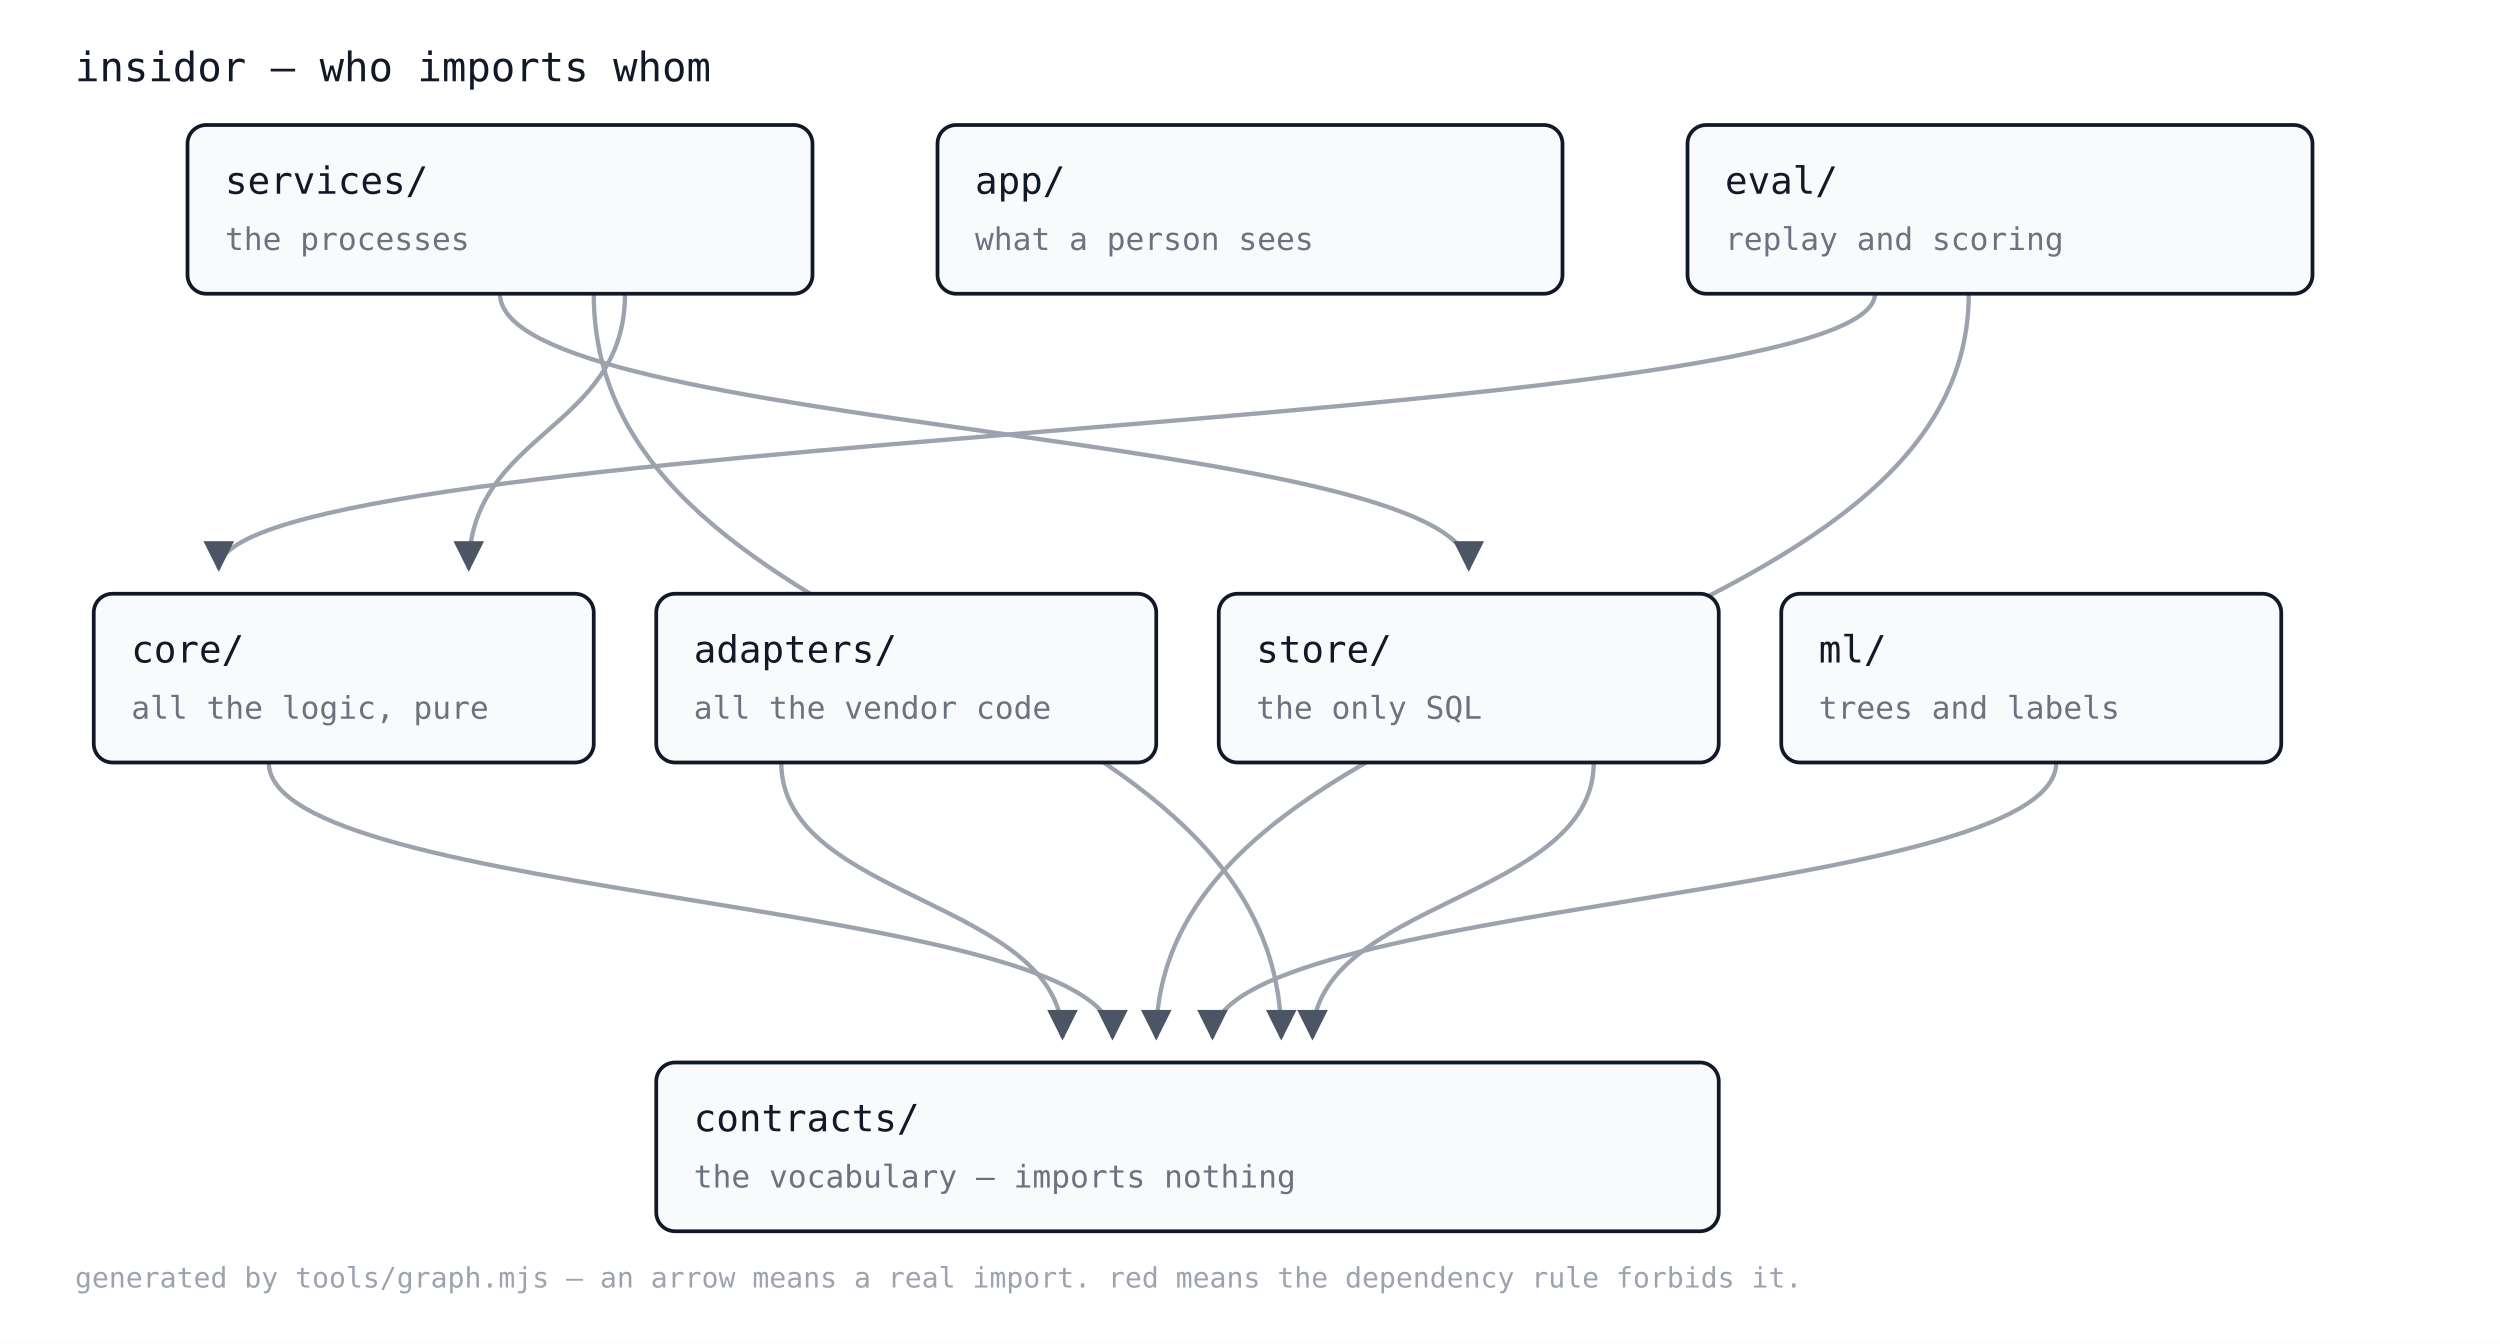
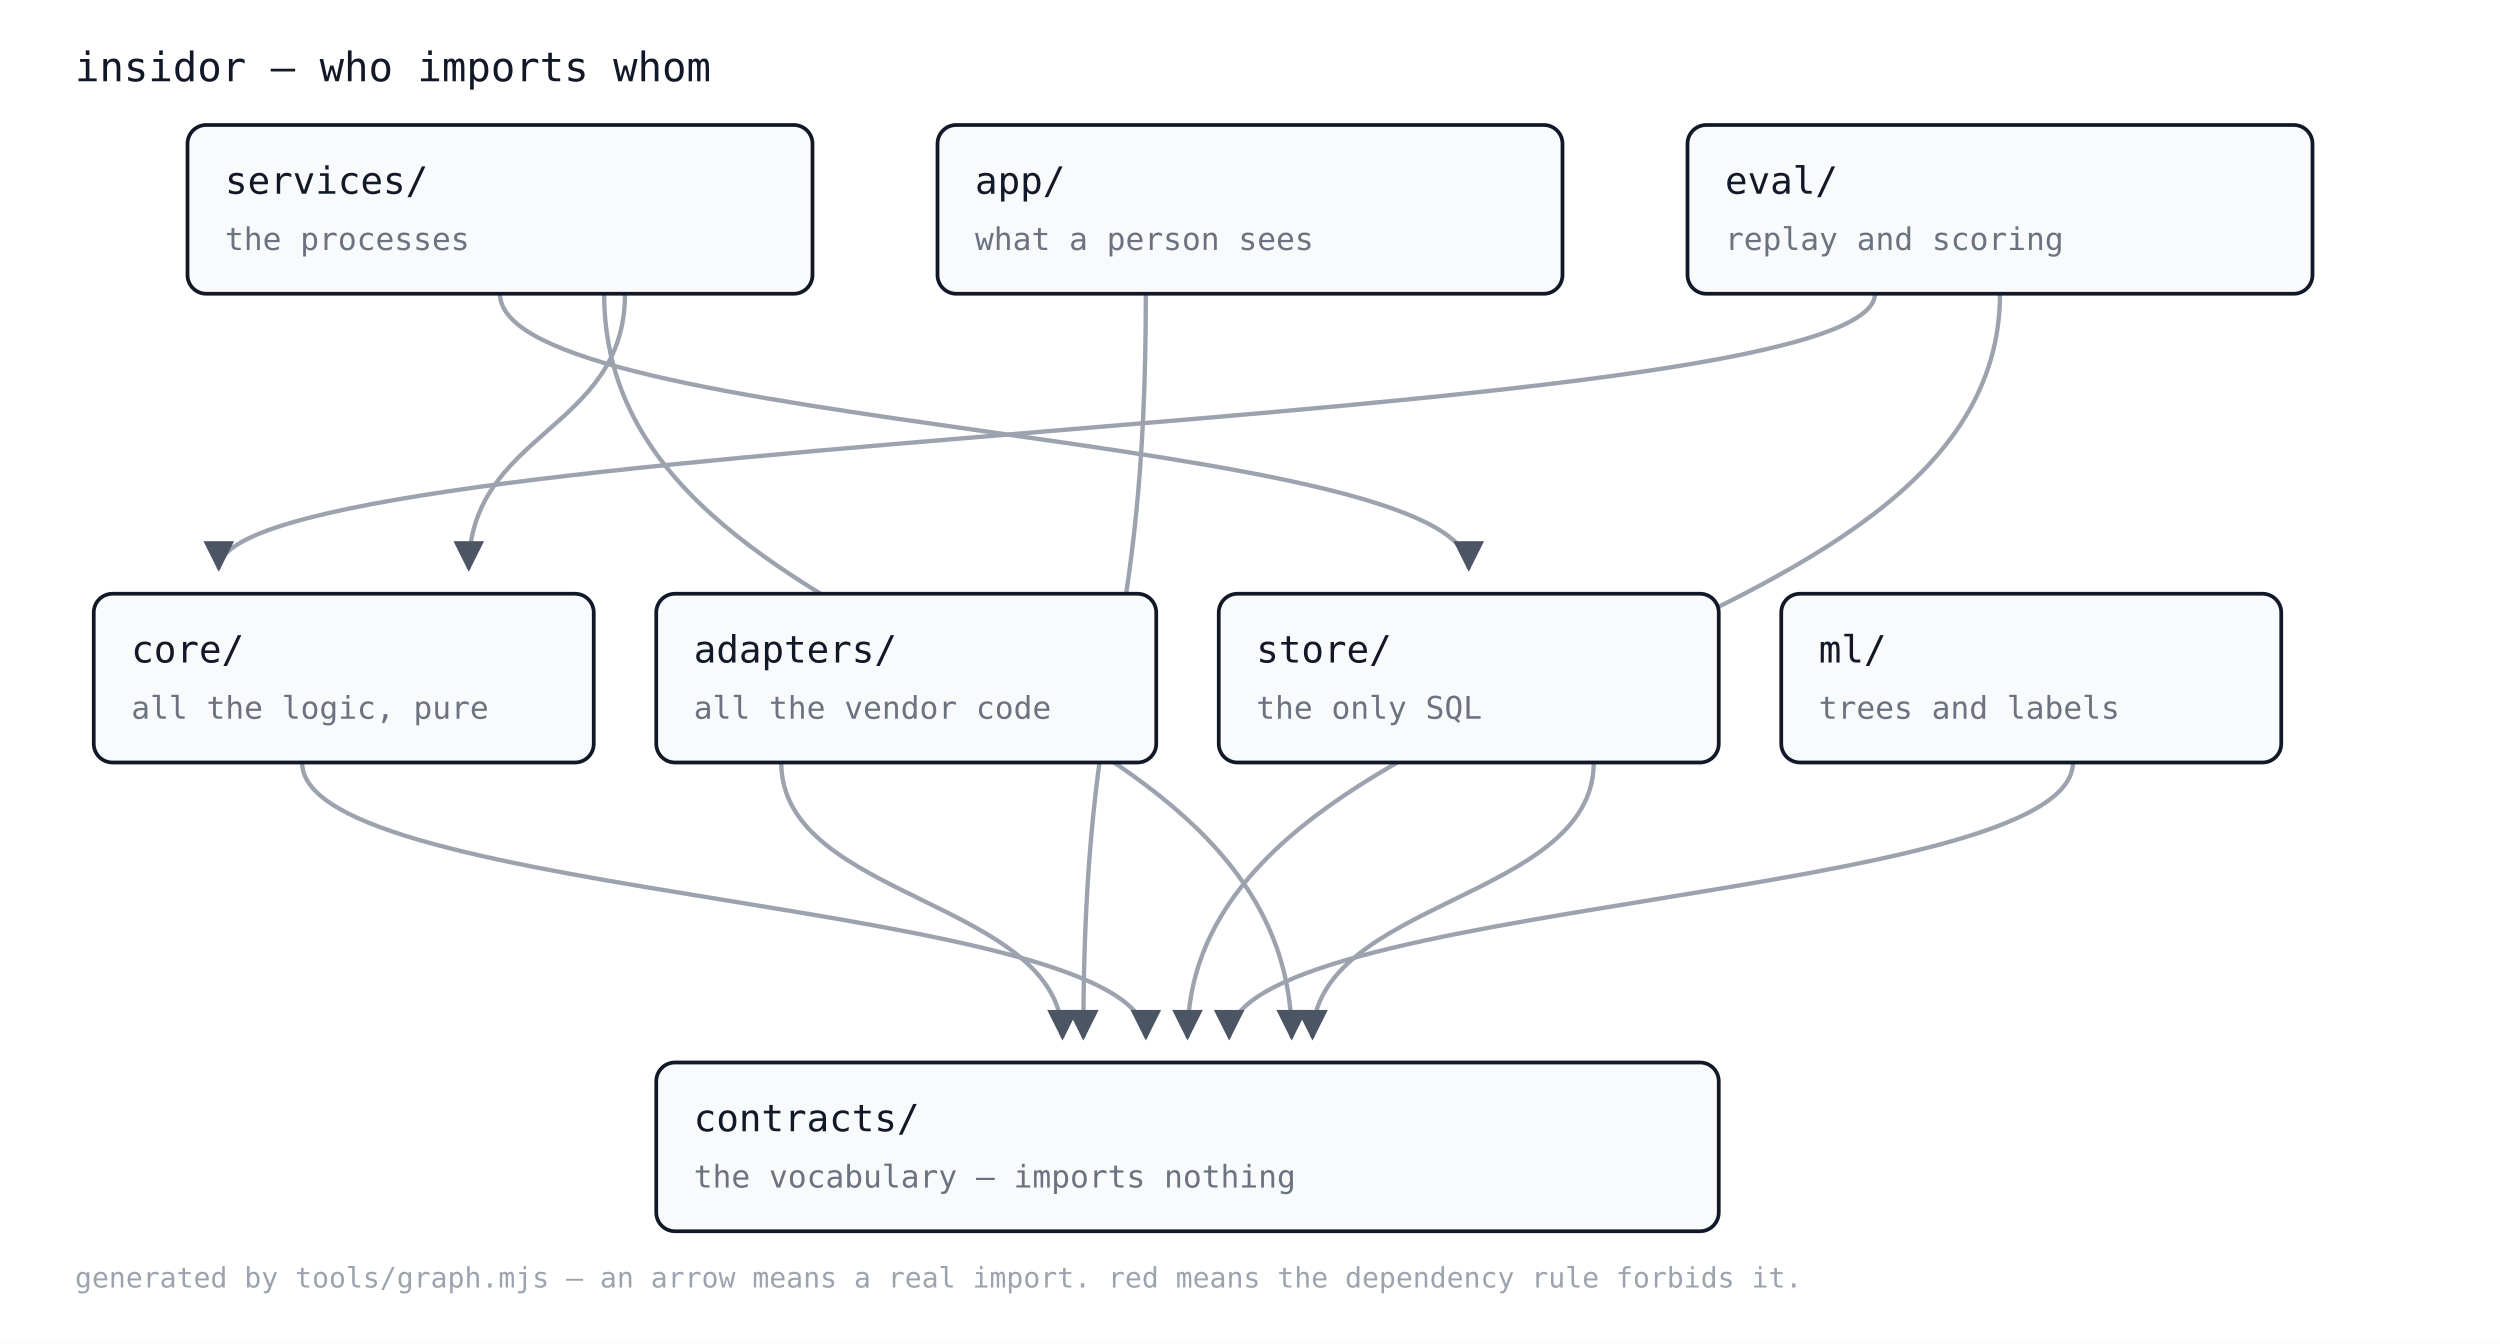
<svg xmlns="http://www.w3.org/2000/svg" viewBox="0 0 800 430" width="800" height="430" font-family="ui-monospace, SFMono-Regular, Menlo, monospace">
  <defs>
    <marker id="a" viewBox="0 0 10 10" refX="9" refY="5" markerWidth="7" markerHeight="7" orient="auto-start-reverse">
      <path d="M0,0 L10,5 L0,10 z" fill="#4b5563" />
    </marker>
    <marker id="x" viewBox="0 0 10 10" refX="9" refY="5" markerWidth="7" markerHeight="7" orient="auto-start-reverse">
      <path d="M0,0 L10,5 L0,10 z" fill="#b91c1c" />
    </marker>
  </defs>
  <rect width="800" height="430" fill="#ffffff" />
  <text x="24" y="26" font-size="13" fill="#111827">insidor — who imports whom</text>
  <path d="M 250 244 C 250 288, 340 288, 340 332" fill="none" stroke="#9ca3af" stroke-width="1.4" marker-end="url(#a)" />
-   <path d="M 86 244 C 86 288, 356 288, 356 332" fill="none" stroke="#9ca3af" stroke-width="1.4" marker-end="url(#a)" />
-   <path d="M 630 94 C 630 213, 370 213, 370 332" fill="none" stroke="#9ca3af" stroke-width="1.4" marker-end="url(#a)" />
-   <path d="M 658 244 C 658 288, 388 288, 388 332" fill="none" stroke="#9ca3af" stroke-width="1.4" marker-end="url(#a)" />
-   <path d="M 190 94 C 190 213, 410 213, 410 332" fill="none" stroke="#9ca3af" stroke-width="1.4" marker-end="url(#a)" />
+   <path d="M 366.667 94 C 366.667 213, 346.667 213, 346.667 332" fill="none" stroke="#9ca3af" stroke-width="1.4" marker-end="url(#a)" />
+   <path d="M 96.667 244 C 96.667 288, 366.667 288, 366.667 332" fill="none" stroke="#9ca3af" stroke-width="1.4" marker-end="url(#a)" />
+   <path d="M 640 94 C 640 213, 380 213, 380 332" fill="none" stroke="#9ca3af" stroke-width="1.4" marker-end="url(#a)" />
+   <path d="M 663.333 244 C 663.333 288, 393.333 288, 393.333 332" fill="none" stroke="#9ca3af" stroke-width="1.4" marker-end="url(#a)" />
+   <path d="M 193.333 94 C 193.333 213, 413.333 213, 413.333 332" fill="none" stroke="#9ca3af" stroke-width="1.4" marker-end="url(#a)" />
  <path d="M 510 244 C 510 288, 420 288, 420 332" fill="none" stroke="#9ca3af" stroke-width="1.4" marker-end="url(#a)" />
  <path d="M 600 94 C 600 138, 70 138, 70 182" fill="none" stroke="#9ca3af" stroke-width="1.4" marker-end="url(#a)" />
  <path d="M 200 94 C 200 138, 150 138, 150 182" fill="none" stroke="#9ca3af" stroke-width="1.4" marker-end="url(#a)" />
  <path d="M 160 94 C 160 138, 470 138, 470 182" fill="none" stroke="#9ca3af" stroke-width="1.4" marker-end="url(#a)" />
  <rect x="60" y="40" width="200" height="54" rx="6" fill="#f9fafb" stroke="#111827" stroke-width="1.2" />
  <text x="72" y="62" font-size="12" fill="#111827">services/</text>
  <text x="72" y="80" font-size="10" fill="#6b7280">the processes</text>
  <rect x="300" y="40" width="200" height="54" rx="6" fill="#f9fafb" stroke="#111827" stroke-width="1.2" />
  <text x="312" y="62" font-size="12" fill="#111827">app/</text>
  <text x="312" y="80" font-size="10" fill="#6b7280">what a person sees</text>
  <rect x="540" y="40" width="200" height="54" rx="6" fill="#f9fafb" stroke="#111827" stroke-width="1.2" />
  <text x="552" y="62" font-size="12" fill="#111827">eval/</text>
  <text x="552" y="80" font-size="10" fill="#6b7280">replay and scoring</text>
  <rect x="30" y="190" width="160" height="54" rx="6" fill="#f9fafb" stroke="#111827" stroke-width="1.2" />
  <text x="42" y="212" font-size="12" fill="#111827">core/</text>
  <text x="42" y="230" font-size="10" fill="#6b7280">all the logic, pure</text>
  <rect x="210" y="190" width="160" height="54" rx="6" fill="#f9fafb" stroke="#111827" stroke-width="1.2" />
  <text x="222" y="212" font-size="12" fill="#111827">adapters/</text>
  <text x="222" y="230" font-size="10" fill="#6b7280">all the vendor code</text>
  <rect x="390" y="190" width="160" height="54" rx="6" fill="#f9fafb" stroke="#111827" stroke-width="1.2" />
  <text x="402" y="212" font-size="12" fill="#111827">store/</text>
  <text x="402" y="230" font-size="10" fill="#6b7280">the only SQL</text>
  <rect x="570" y="190" width="160" height="54" rx="6" fill="#f9fafb" stroke="#111827" stroke-width="1.2" />
  <text x="582" y="212" font-size="12" fill="#111827">ml/</text>
  <text x="582" y="230" font-size="10" fill="#6b7280">trees and labels</text>
  <rect x="210" y="340" width="340" height="54" rx="6" fill="#f9fafb" stroke="#111827" stroke-width="1.2" />
  <text x="222" y="362" font-size="12" fill="#111827">contracts/</text>
  <text x="222" y="380" font-size="10" fill="#6b7280">the vocabulary — imports nothing</text>
  <text x="24" y="412" font-size="9" fill="#9ca3af">generated by tools/graph.mjs — an arrow means a real import. red means the dependency rule forbids it.</text>
</svg>
